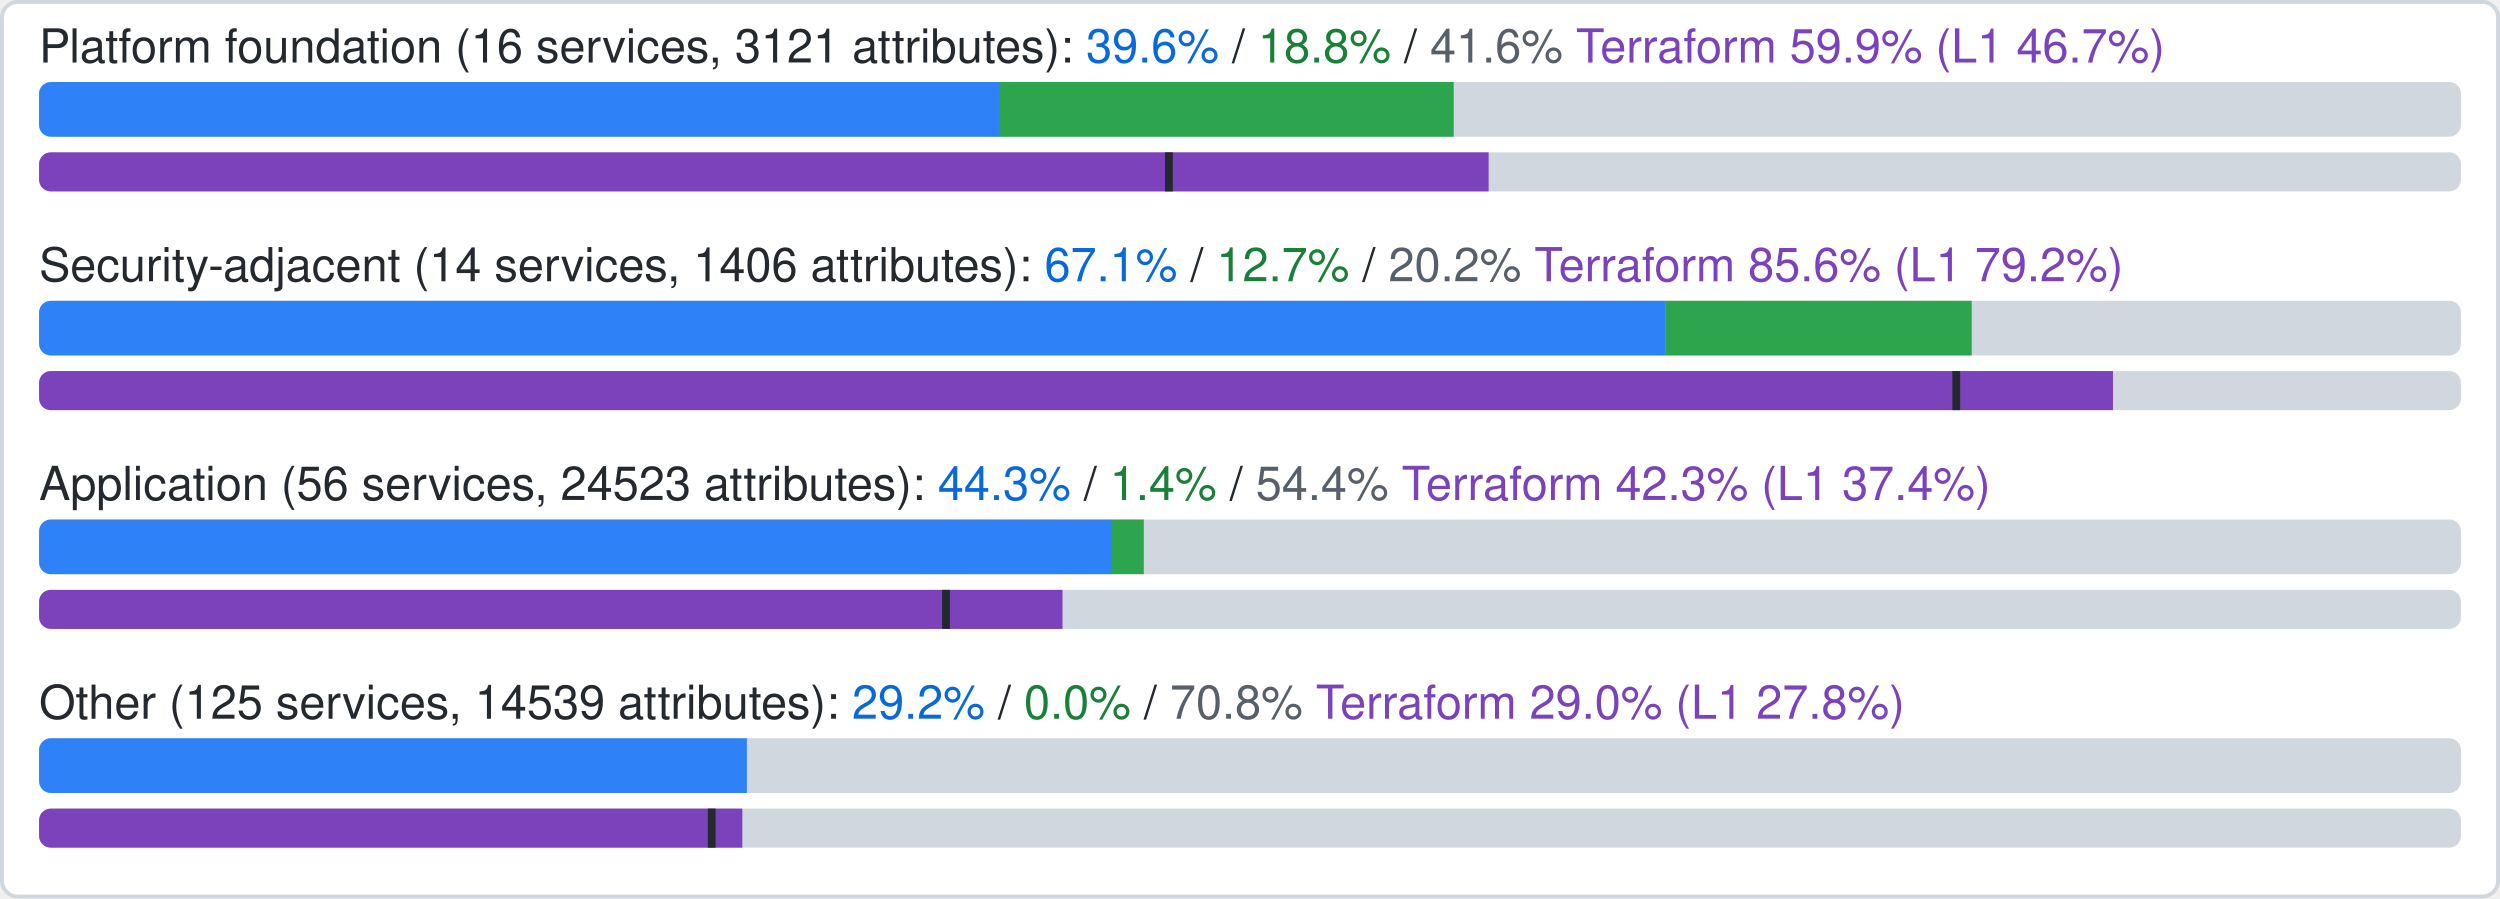
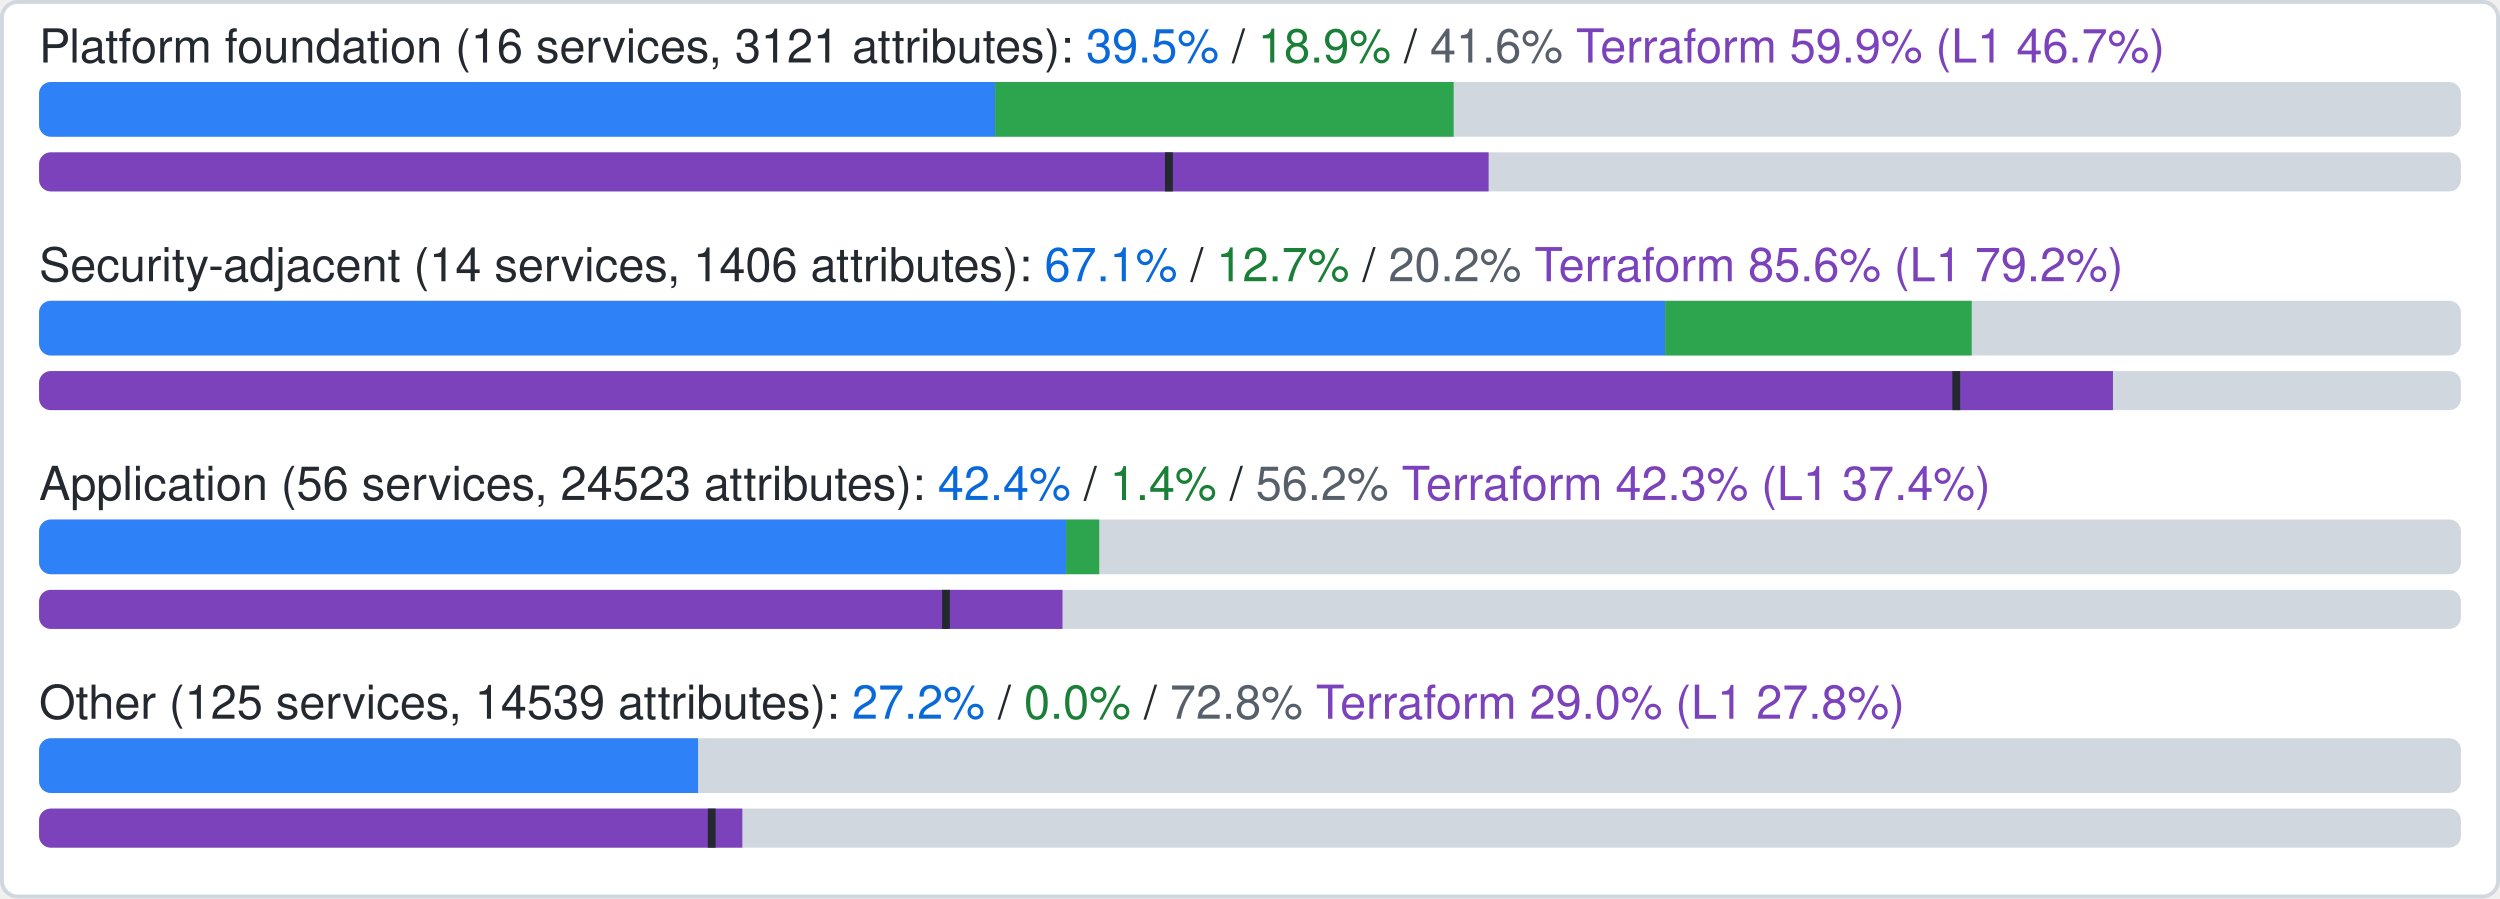
- <svg xmlns="http://www.w3.org/2000/svg" width="640" height="230" viewBox="0 0 640 230" role="img" aria-label="Coverage by category: Platform foundation official 39.6%, ours beyond official 18.8%, uncovered 41.6%, Terraform google-beta 59.9% (L1 46.7%), an estimate; Security-adjacent official 67.1%, ours beyond official 12.7%, uncovered 20.2%, Terraform google-beta 85.6% (L1 79.2%), an estimate; Application official 44.3%, ours beyond official 1.4%, uncovered 54.4%, Terraform google-beta 42.3% (L1 37.4%), an estimate; Other official 29.2%, ours beyond official 0.0%, uncovered 70.8%, Terraform google-beta 29.0% (L1 27.8%), an estimate;">
+ <svg xmlns="http://www.w3.org/2000/svg" width="640" height="230" viewBox="0 0 640 230" role="img" aria-label="Coverage by category: Platform foundation official 39.5%, ours beyond official 18.9%, uncovered 41.6%, Terraform google-beta 59.9% (L1 46.7%), an estimate; Security-adjacent official 67.1%, ours beyond official 12.7%, uncovered 20.2%, Terraform google-beta 85.6% (L1 79.2%), an estimate; Application official 42.4%, ours beyond official 1.4%, uncovered 56.2%, Terraform google-beta 42.3% (L1 37.4%), an estimate; Other official 27.2%, ours beyond official 0.0%, uncovered 72.8%, Terraform google-beta 29.0% (L1 27.8%), an estimate;">
  <rect x="0.5" y="0.5" width="639" height="229" rx="4" fill="#ffffff" stroke="#d0d7de" />
  <clipPath id="c0">
    <rect x="10" y="21" width="620" height="14" rx="3" />
  </clipPath>
-   <text x="10" y="16" font-family="-apple-system,BlinkMacSystemFont,Segoe UI,Helvetica,Arial,sans-serif" font-size="12" fill="#24292f">Platform foundation (16 services, 3121 attributes): <tspan fill="#0969da">39.6%</tspan> / <tspan fill="#1a7f37">18.8%</tspan> / <tspan fill="#57606a">41.6%</tspan>
+   <text x="10" y="16" font-family="-apple-system,BlinkMacSystemFont,Segoe UI,Helvetica,Arial,sans-serif" font-size="12" fill="#24292f">Platform foundation (16 services, 3121 attributes): <tspan fill="#0969da">39.5%</tspan> / <tspan fill="#1a7f37">18.9%</tspan> / <tspan fill="#57606a">41.6%</tspan>
    <tspan fill="#7b42bc">Terraform 59.9% (L1 46.7%)</tspan>
  </text>
  <clipPath id="t0">
    <rect x="10" y="39" width="620" height="10" rx="3" />
  </clipPath>
  <g clip-path="url(#t0)">
    <rect x="10" y="39" width="620" height="10" fill="#d0d7de" />
    <rect x="10" y="39" width="371.09" height="10" fill="#7b42bc" />
    <rect x="298.24" y="39" width="2" height="10" fill="#24292f" />
  </g>
  <g clip-path="url(#c0)">
    <rect x="10" y="21" width="620" height="14" fill="#d0d7de" />
-     <rect x="10" y="21" width="245.74" height="14" fill="#2f81f7" />
-     <rect x="255.74" y="21" width="116.41" height="14" fill="#2da44e" />
+     <rect x="10" y="21" width="244.74" height="14" fill="#2f81f7" />
+     <rect x="254.74" y="21" width="117.40" height="14" fill="#2da44e" />
  </g>
  <clipPath id="c1">
    <rect x="10" y="77" width="620" height="14" rx="3" />
  </clipPath>
  <text x="10" y="72" font-family="-apple-system,BlinkMacSystemFont,Segoe UI,Helvetica,Arial,sans-serif" font-size="12" fill="#24292f">Security-adjacent (14 services, 1406 attributes): <tspan fill="#0969da">67.1%</tspan> / <tspan fill="#1a7f37">12.7%</tspan> / <tspan fill="#57606a">20.2%</tspan>
    <tspan fill="#7b42bc">Terraform 85.6% (L1 79.2%)</tspan>
  </text>
  <clipPath id="t1">
    <rect x="10" y="95" width="620" height="10" rx="3" />
  </clipPath>
  <g clip-path="url(#t1)">
    <rect x="10" y="95" width="620" height="10" fill="#d0d7de" />
    <rect x="10" y="95" width="530.92" height="10" fill="#7b42bc" />
    <rect x="499.80" y="95" width="2" height="10" fill="#24292f" />
  </g>
  <g clip-path="url(#c1)">
    <rect x="10" y="77" width="620" height="14" fill="#d0d7de" />
    <rect x="10" y="77" width="416.27" height="14" fill="#2f81f7" />
    <rect x="426.27" y="77" width="78.49" height="14" fill="#2da44e" />
  </g>
  <clipPath id="c2">
    <rect x="10" y="133" width="620" height="14" rx="3" />
  </clipPath>
-   <text x="10" y="128" font-family="-apple-system,BlinkMacSystemFont,Segoe UI,Helvetica,Arial,sans-serif" font-size="12" fill="#24292f">Application (56 services, 24523 attributes): <tspan fill="#0969da">44.3%</tspan> / <tspan fill="#1a7f37">1.4%</tspan> / <tspan fill="#57606a">54.4%</tspan>
+   <text x="10" y="128" font-family="-apple-system,BlinkMacSystemFont,Segoe UI,Helvetica,Arial,sans-serif" font-size="12" fill="#24292f">Application (56 services, 24523 attributes): <tspan fill="#0969da">42.4%</tspan> / <tspan fill="#1a7f37">1.4%</tspan> / <tspan fill="#57606a">56.2%</tspan>
    <tspan fill="#7b42bc">Terraform 42.3% (L1 37.4%)</tspan>
  </text>
  <clipPath id="t2">
    <rect x="10" y="151" width="620" height="10" rx="3" />
  </clipPath>
  <g clip-path="url(#t2)">
    <rect x="10" y="151" width="620" height="10" fill="#d0d7de" />
    <rect x="10" y="151" width="262.00" height="10" fill="#7b42bc" />
    <rect x="241.17" y="151" width="2" height="10" fill="#24292f" />
  </g>
  <g clip-path="url(#c2)">
    <rect x="10" y="133" width="620" height="14" fill="#d0d7de" />
-     <rect x="10" y="133" width="274.42" height="14" fill="#2f81f7" />
-     <rect x="284.42" y="133" width="8.39" height="14" fill="#2da44e" />
+     <rect x="10" y="133" width="262.91" height="14" fill="#2f81f7" />
+     <rect x="272.91" y="133" width="8.49" height="14" fill="#2da44e" />
  </g>
  <clipPath id="c3">
    <rect x="10" y="189" width="620" height="14" rx="3" />
  </clipPath>
-   <text x="10" y="184" font-family="-apple-system,BlinkMacSystemFont,Segoe UI,Helvetica,Arial,sans-serif" font-size="12" fill="#24292f">Other (125 services, 14539 attributes): <tspan fill="#0969da">29.2%</tspan> / <tspan fill="#1a7f37">0.0%</tspan> / <tspan fill="#57606a">70.8%</tspan>
+   <text x="10" y="184" font-family="-apple-system,BlinkMacSystemFont,Segoe UI,Helvetica,Arial,sans-serif" font-size="12" fill="#24292f">Other (125 services, 14539 attributes): <tspan fill="#0969da">27.2%</tspan> / <tspan fill="#1a7f37">0.0%</tspan> / <tspan fill="#57606a">72.8%</tspan>
    <tspan fill="#7b42bc">Terraform 29.0% (L1 27.8%)</tspan>
  </text>
  <clipPath id="t3">
    <rect x="10" y="207" width="620" height="10" rx="3" />
  </clipPath>
  <g clip-path="url(#t3)">
    <rect x="10" y="207" width="620" height="10" fill="#d0d7de" />
    <rect x="10" y="207" width="180.04" height="10" fill="#7b42bc" />
    <rect x="181.20" y="207" width="2" height="10" fill="#24292f" />
  </g>
  <g clip-path="url(#c3)">
    <rect x="10" y="189" width="620" height="14" fill="#d0d7de" />
-     <rect x="10" y="189" width="181.19" height="14" fill="#2f81f7" />
+     <rect x="10" y="189" width="168.70" height="14" fill="#2f81f7" />
  </g>
</svg>
